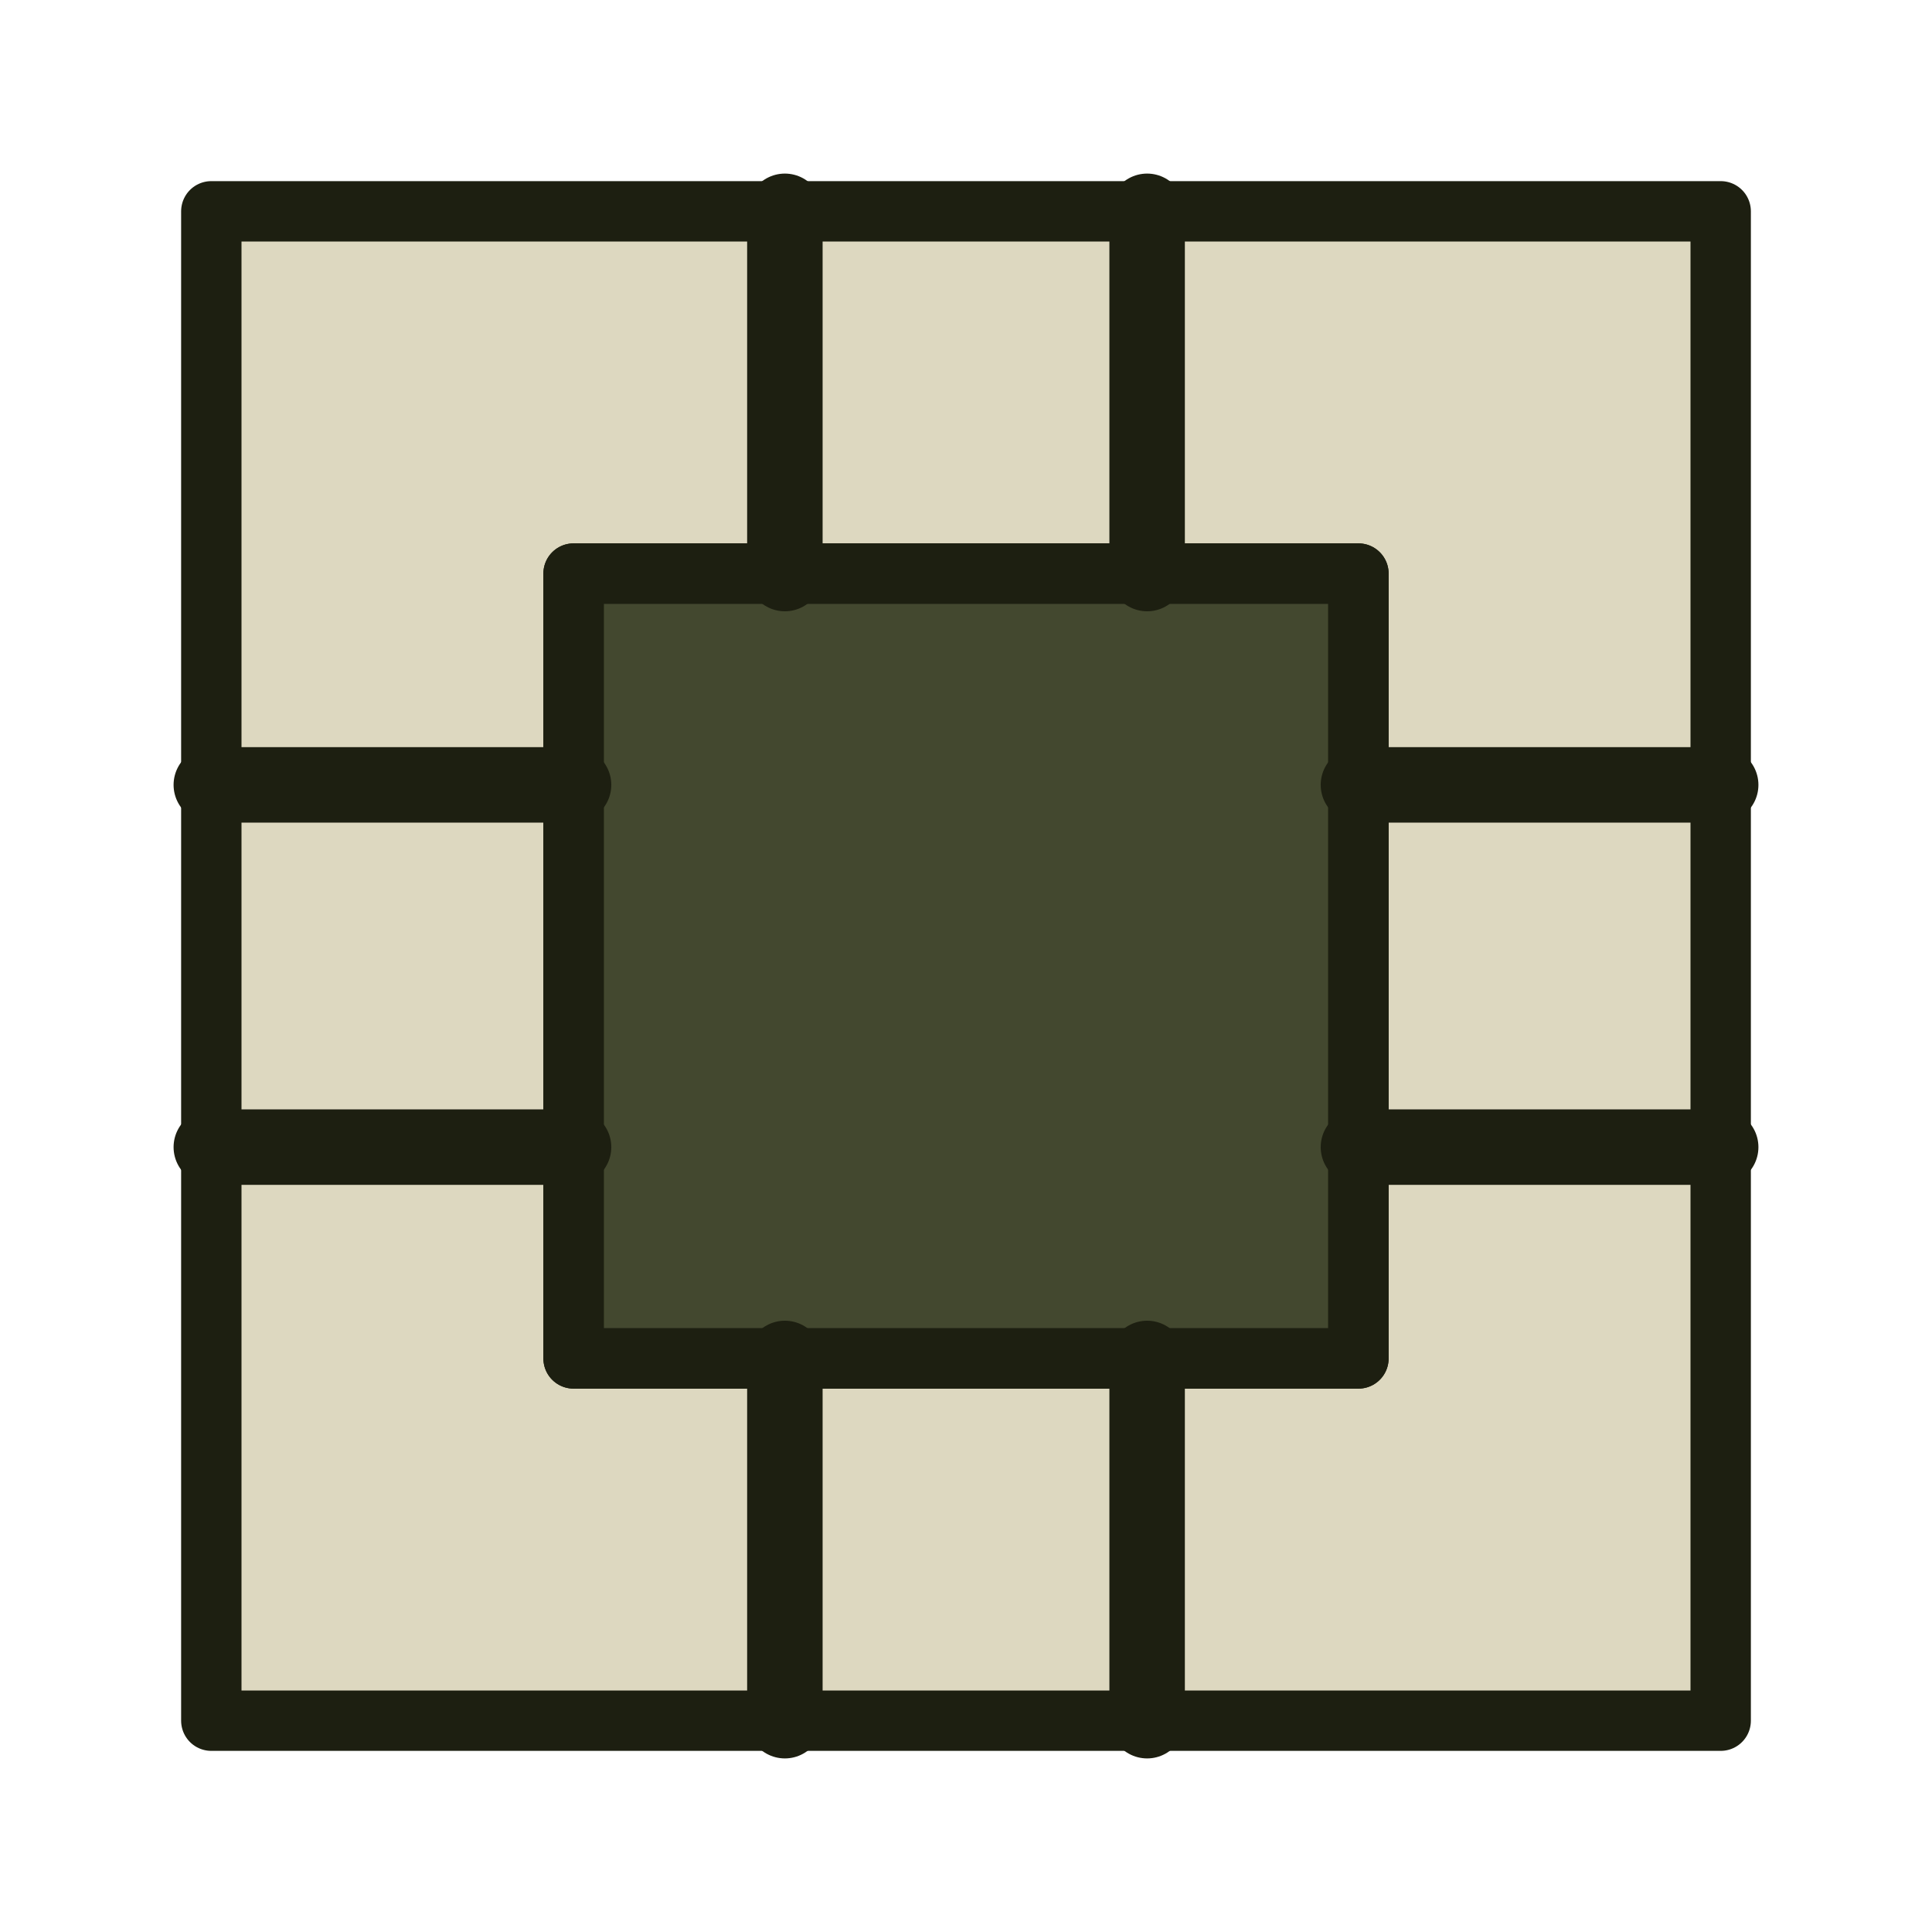
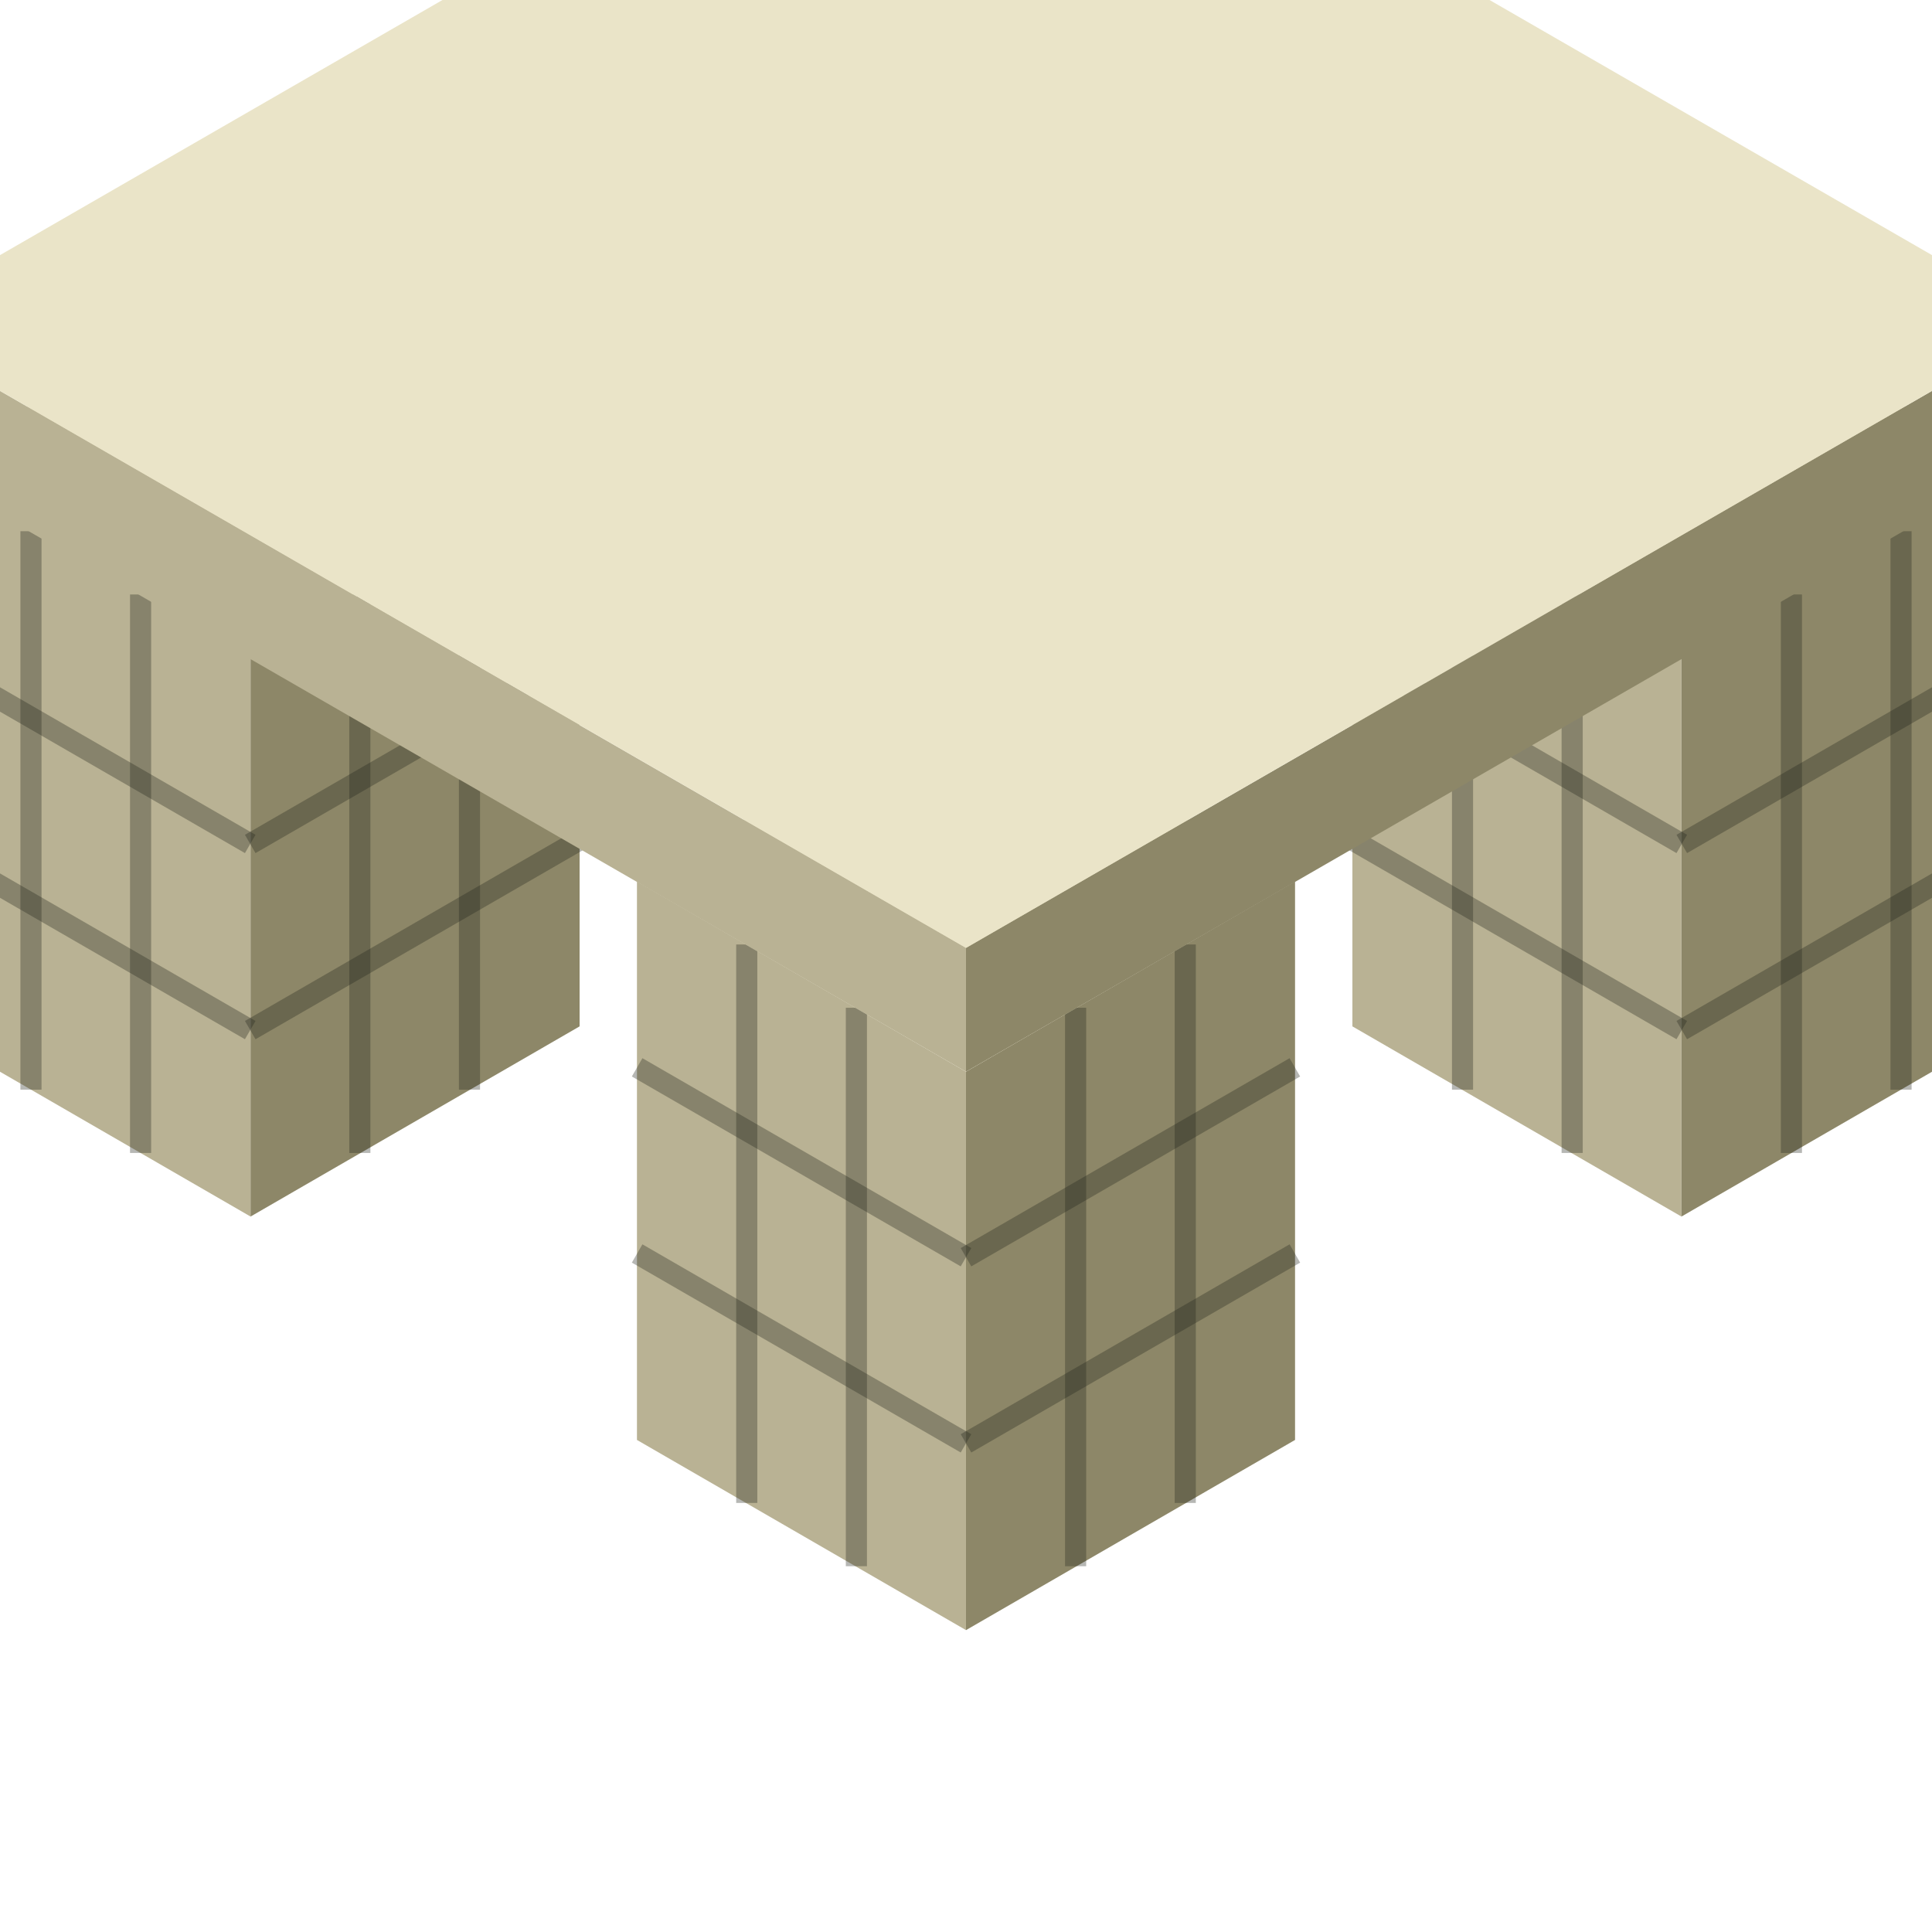
- <svg xmlns="http://www.w3.org/2000/svg" viewBox="0 0 64 64" fill="none" stroke="#1d1f11" stroke-width="2" stroke-linejoin="round" stroke-linecap="round">
-   <rect x="7" y="7" width="50" height="50" fill="#ddd8c0" />
-   <rect x="19" y="19" width="26" height="26" fill="#43482f" />
-   <path d="M26 7v12M38 7v12M26 45v12M38 45v12M7 26h12M7 38h12M45 26h12M45 38h12" stroke-width="2.5" />
-   <path d="M19 19h26v26H19z" stroke-width="2" />
+ <svg xmlns="http://www.w3.org/2000/svg" viewBox="0 0 64 64" fill="none">
+   <path d="M21.1 20.3L32.0 26.6L32.0 8.1L21.1 1.8Z" fill="#b9b294" />
+   <path d="M42.9 20.3L32.0 26.6L32.0 8.1L42.9 1.8Z" fill="#8d8768" />
+   <path d="M32.0 -4.5L42.9 1.8L32.0 8.1L21.1 1.8Z" fill="#e3ddc0" />
+   <path d="M21.106 14.143L32 20.433" stroke="#22241a" stroke-width=".7" opacity=".33" />
+   <path d="M42.894 14.143L32 20.433" stroke="#22241a" stroke-width=".7" opacity=".33" />
+   <path d="M21.106 7.977L32 14.267" stroke="#22241a" stroke-width=".7" opacity=".33" />
+   <path d="M42.894 7.977L32 14.267" stroke="#22241a" stroke-width=".7" opacity=".33" />
+   <path d="M24.737 22.407L24.737 3.907" stroke="#22241a" stroke-width=".7" opacity=".33" />
+   <path d="M39.263 22.407L39.263 3.907" stroke="#22241a" stroke-width=".7" opacity=".33" />
+   <path d="M28.369 24.503L28.369 6.003" stroke="#22241a" stroke-width=".7" opacity=".33" />
+   <path d="M35.631 24.503L35.631 6.003" stroke="#22241a" stroke-width=".7" opacity=".33" />
+   <path d="M44.8 34.0L55.7 40.3L55.7 21.8L44.8 15.5Z" fill="#b9b294" />
+   <path d="M66.6 34.0L55.7 40.3L55.7 21.8L66.6 15.5Z" fill="#8d8768" />
+   <path d="M55.7 9.2L66.6 15.5L55.7 21.8L44.8 15.5Z" fill="#e3ddc0" />
+   <path d="M44.817 27.833L55.711 34.123" stroke="#22241a" stroke-width=".7" opacity=".33" />
+   <path d="M66.605 27.833L55.711 34.123" stroke="#22241a" stroke-width=".7" opacity=".33" />
+   <path d="M44.817 21.667L55.711 27.957" stroke="#22241a" stroke-width=".7" opacity=".33" />
+   <path d="M66.605 21.667L55.711 27.957" stroke="#22241a" stroke-width=".7" opacity=".33" />
+   <path d="M48.448 36.097L48.448 17.597" stroke="#22241a" stroke-width=".7" opacity=".33" />
+   <path d="M62.974 36.097L62.974 17.597" stroke="#22241a" stroke-width=".7" opacity=".33" />
+   <path d="M52.08 38.193L52.08 19.693" stroke="#22241a" stroke-width=".7" opacity=".33" />
+   <path d="M59.343 38.193L59.343 19.693" stroke="#22241a" stroke-width=".7" opacity=".33" />
+   <path d="M-2.6 34.0L8.3 40.3L8.3 21.8L-2.6 15.5Z" fill="#b9b294" />
+   <path d="M19.2 34.0L8.3 40.3L8.3 21.8L19.2 15.5Z" fill="#8d8768" />
+   <path d="M8.3 9.2L19.2 15.5L8.3 21.8L-2.6 15.5Z" fill="#e3ddc0" />
+   <path d="M-2.605 27.833L8.289 34.123" stroke="#22241a" stroke-width=".7" opacity=".33" />
+   <path d="M19.183 27.833L8.289 34.123" stroke="#22241a" stroke-width=".7" opacity=".33" />
+   <path d="M-2.605 21.667L8.289 27.957" stroke="#22241a" stroke-width=".7" opacity=".33" />
+   <path d="M19.183 21.667L8.289 27.957" stroke="#22241a" stroke-width=".7" opacity=".33" />
+   <path d="M1.026 36.097L1.026 17.597" stroke="#22241a" stroke-width=".7" opacity=".33" />
+   <path d="M15.552 36.097L15.552 17.597" stroke="#22241a" stroke-width=".7" opacity=".33" />
+   <path d="M4.657 38.193L4.657 19.693" stroke="#22241a" stroke-width=".7" opacity=".33" />
+   <path d="M11.92 38.193L11.92 19.693" stroke="#22241a" stroke-width=".7" opacity=".33" />
+   <path d="M21.1 47.7L32.0 54.0L32.0 35.5L21.1 29.2Z" fill="#b9b294" />
+   <path d="M42.9 47.7L32.0 54.0L32.0 35.5L42.9 29.2Z" fill="#8d8768" />
+   <path d="M32.0 22.9L42.9 29.2L32.0 35.5L21.1 29.2Z" fill="#e3ddc0" />
+   <path d="M21.106 41.523L32 47.813" stroke="#22241a" stroke-width=".7" opacity=".33" />
+   <path d="M42.894 41.523L32 47.813" stroke="#22241a" stroke-width=".7" opacity=".33" />
+   <path d="M21.106 35.357L32 41.647" stroke="#22241a" stroke-width=".7" opacity=".33" />
+   <path d="M42.894 35.357L32 41.647" stroke="#22241a" stroke-width=".7" opacity=".33" />
+   <path d="M24.737 49.787L24.737 31.287" stroke="#22241a" stroke-width=".7" opacity=".33" />
+   <path d="M39.263 49.787L39.263 31.287" stroke="#22241a" stroke-width=".7" opacity=".33" />
+   <path d="M28.369 51.883L28.369 33.383" stroke="#22241a" stroke-width=".7" opacity=".33" />
+   <path d="M35.631 51.883L35.631 33.383" stroke="#22241a" stroke-width=".7" opacity=".33" />
+   <path d="M-3.9 14.8L32.0 35.5L32.0 31.4L-3.9 10.7Z" fill="#b9b294" />
+   <path d="M67.9 14.8L32.0 35.5L32.0 31.4L67.9 10.7Z" fill="#8d8768" />
+   <path d="M32.0 -10.0L67.9 10.7L32.0 31.4L-3.9 10.7Z" fill="#eae4c8" />
</svg>
